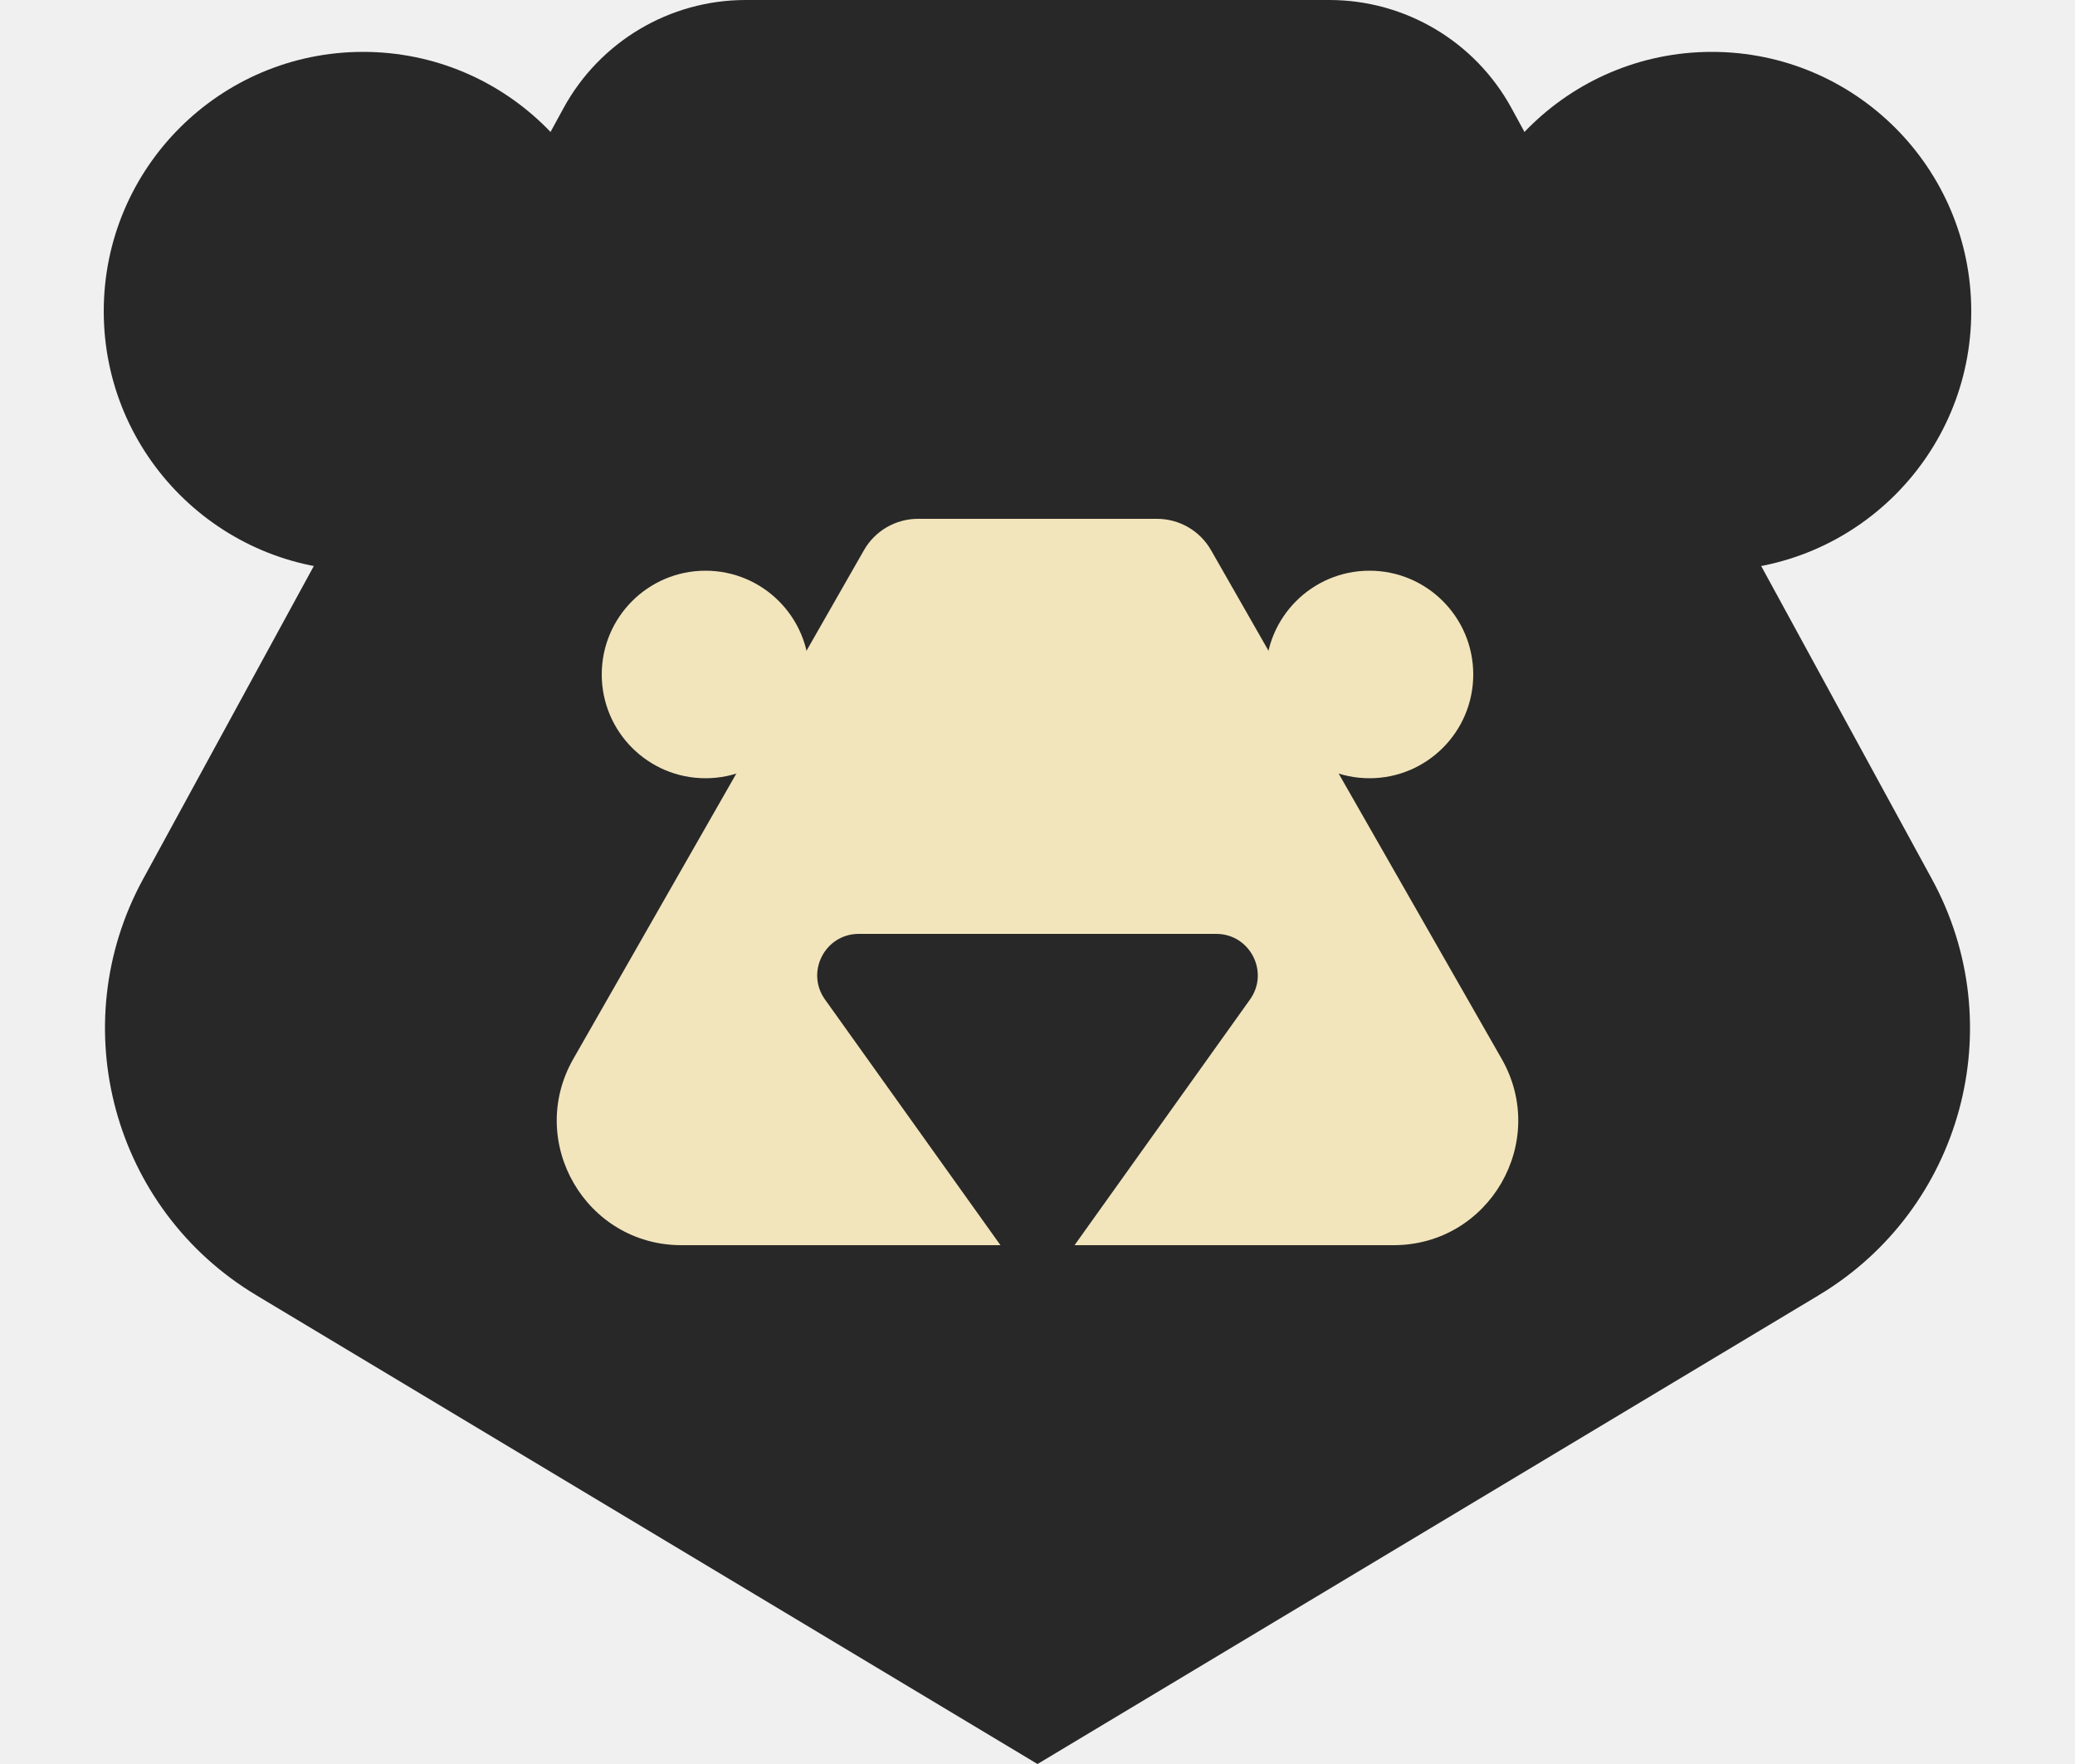
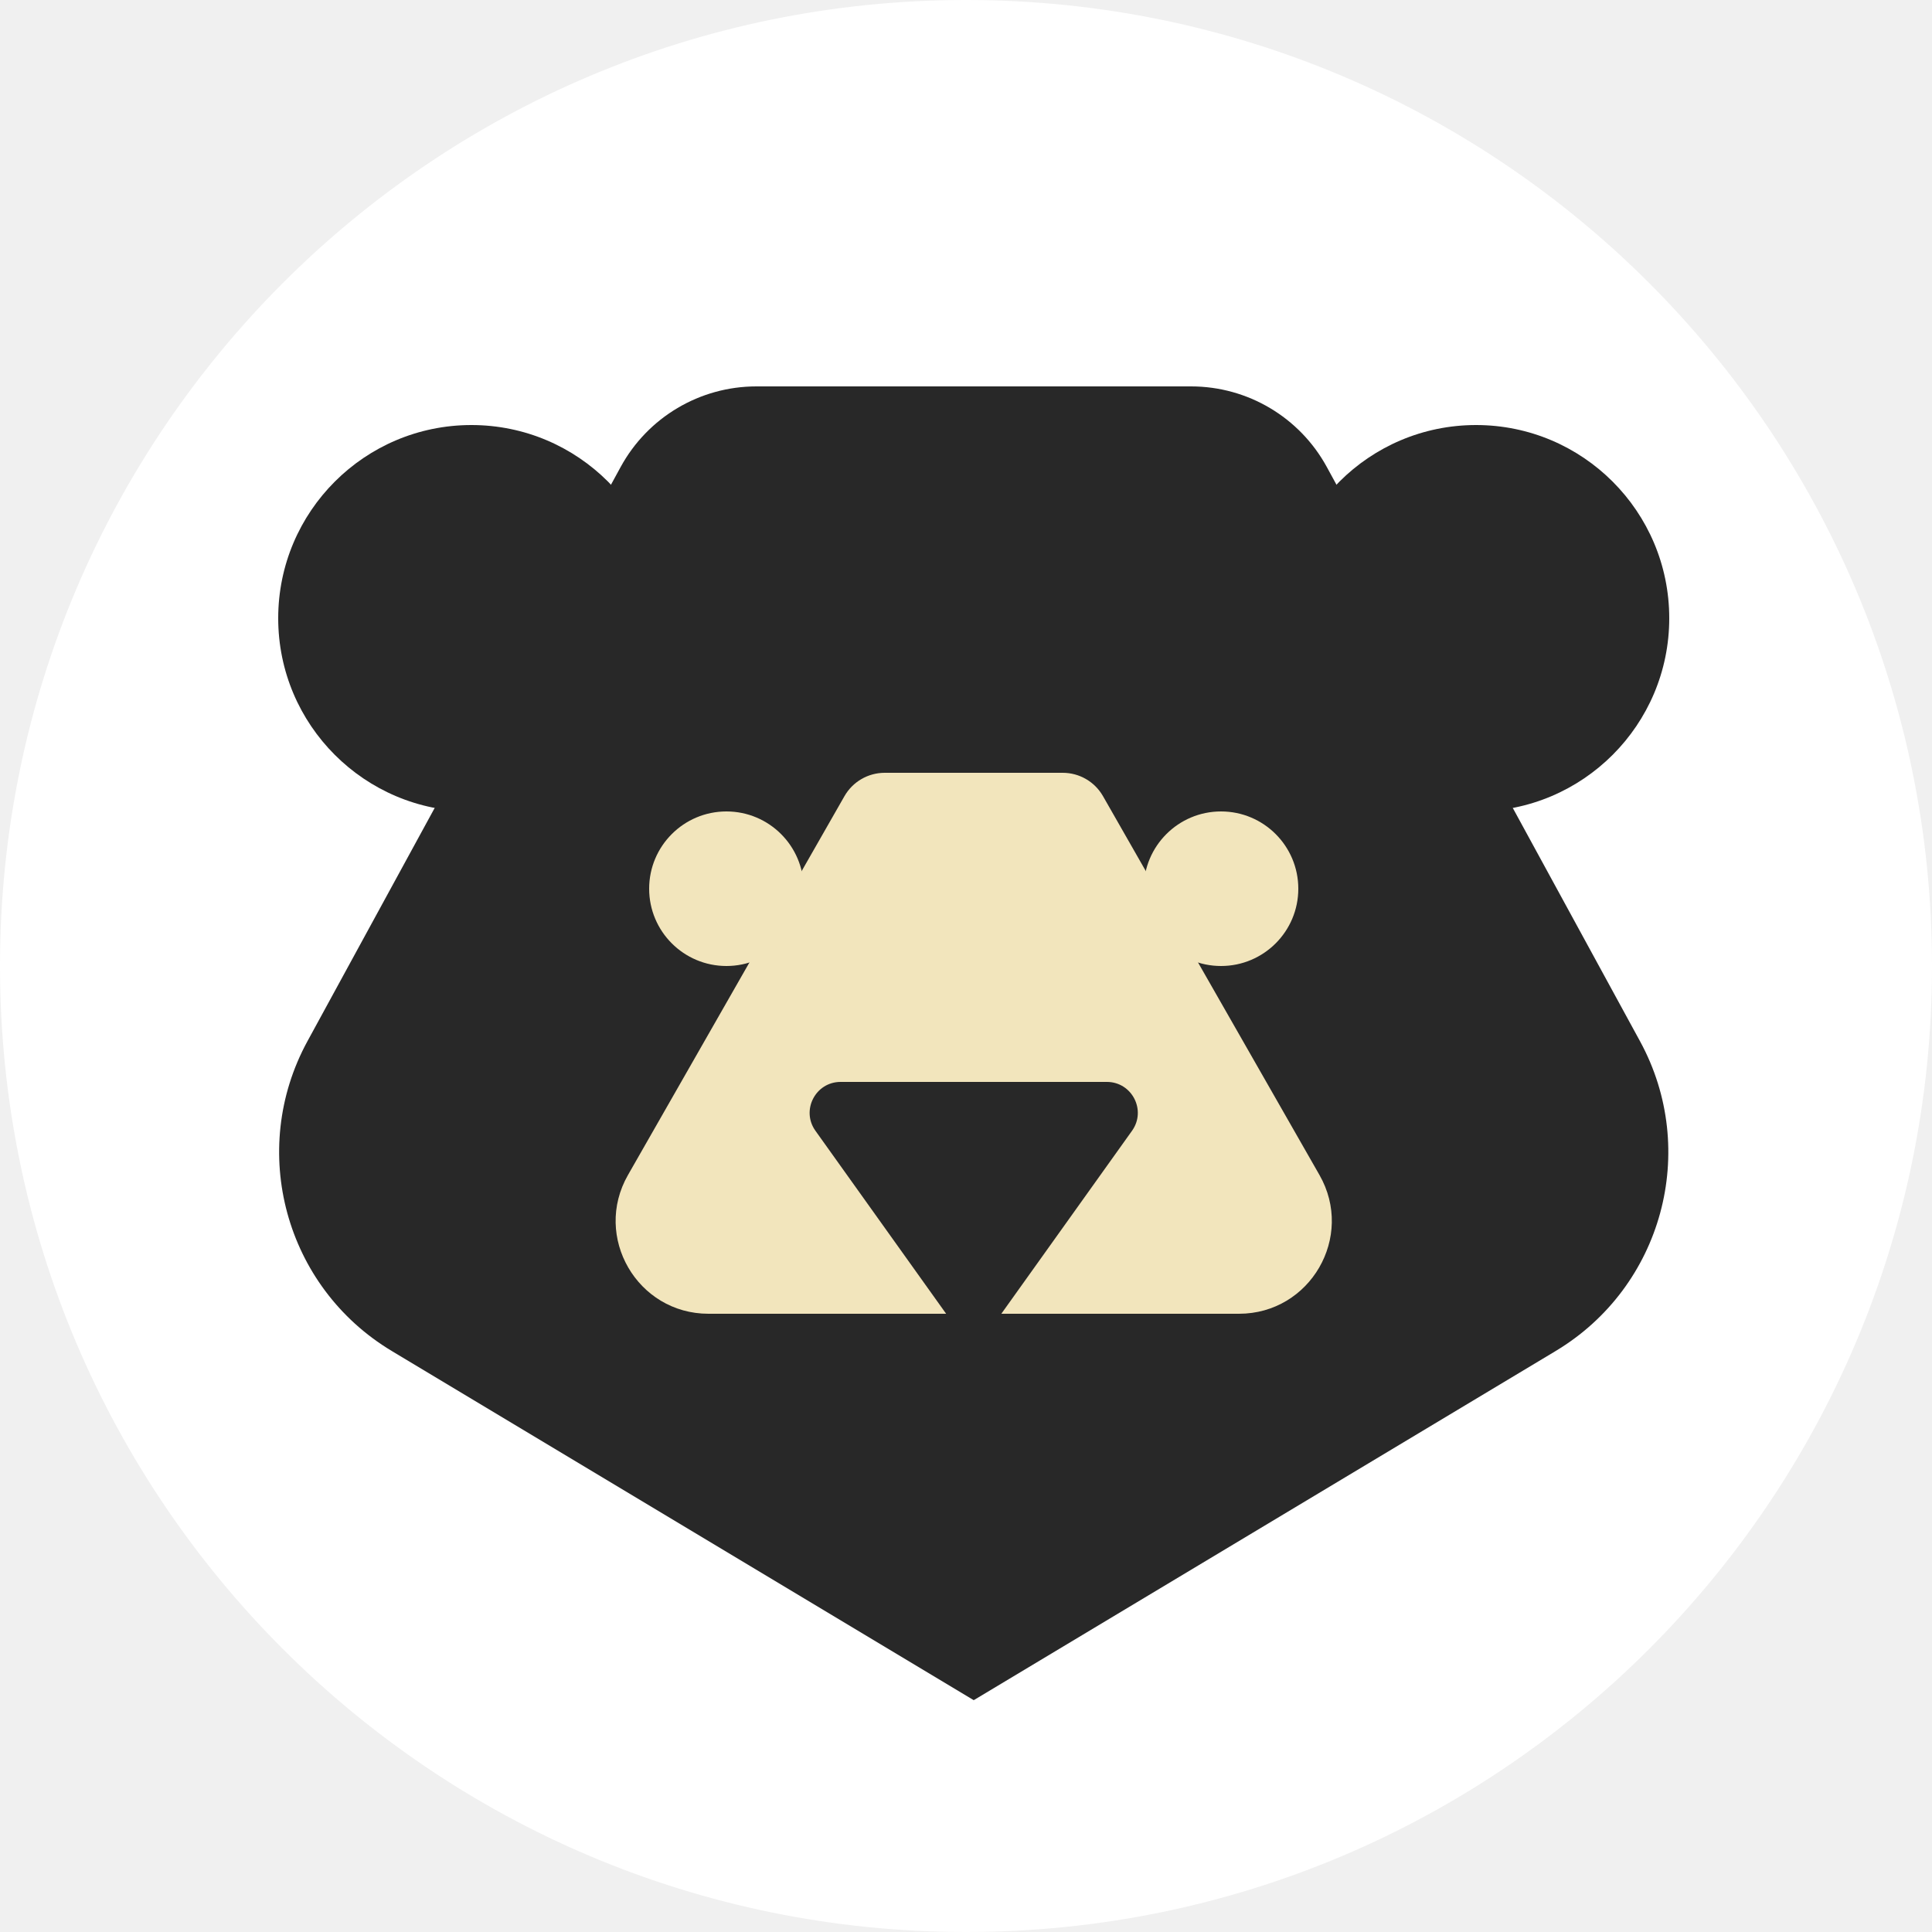
- <svg xmlns="http://www.w3.org/2000/svg" width="100" height="85" viewBox="0 0 100 85" fill="none">
-   <ellipse cx="17.5" cy="15" rx="12.5" ry="12.5" fill="#282828" />
-   <circle cx="82.5" cy="15" r="12.5" fill="#282828" />
-   <path d="M50 85L12.345 62.407C5.446 58.268 3.041 49.424 6.894 42.362L27.157 5.211C28.91 1.999 32.277 0 35.936 0L64.064 0C67.723 0 71.09 1.999 72.843 5.211L93.106 42.362C96.959 49.424 94.554 58.268 87.655 62.407L50 85Z" fill="#282828" />
-   <path d="M41.636 26.512C42.17 25.577 43.164 25 44.241 25H55.759C56.836 25 57.83 25.577 58.364 26.512L72.37 51.023C74.656 55.023 71.768 60 67.161 60H32.839C28.232 60 25.344 55.023 27.63 51.023L41.636 26.512Z" fill="#F2E5BC" />
-   <path d="M50 62.5L39.759 48.162C38.813 46.839 39.76 45 41.386 45H58.614C60.24 45 61.187 46.839 60.241 48.162L50 62.5Z" fill="#282828" />
-   <circle cx="34" cy="32.5" r="5" fill="#F2E5BC" />
-   <circle cx="66" cy="32.5" r="5" fill="#F2E5BC" />
+ <svg xmlns="http://www.w3.org/2000/svg" width="125" height="125" viewBox="0 0 125 125" fill="none">
+   <path d="M125 62.5C125 97.018 97.018 125 62.5 125C27.982 125 0 97.018 0 62.5C0 27.982 27.982 0 62.5 0C97.018 0 125 27.982 125 62.5Z" fill="white" />
+   <ellipse cx="30.5" cy="40" rx="12.5" ry="12.5" fill="#282828" />
+   <circle cx="95.5" cy="40" r="12.5" fill="#282828" />
+   <path d="M63 110L25.345 87.407C18.446 83.268 16.041 74.424 19.894 67.362L40.157 30.212C41.91 26.999 45.277 25 48.936 25L77.064 25C80.723 25 84.09 26.999 85.843 30.212L106.106 67.362C109.959 74.424 107.554 83.268 100.655 87.407L63 110Z" fill="#282828" />
+   <path d="M54.636 51.512C55.17 50.577 56.164 50 57.241 50H68.759C69.836 50 70.83 50.577 71.364 51.512L85.37 76.023C87.656 80.023 84.768 85 80.161 85H45.839C41.232 85 38.344 80.023 40.63 76.023L54.636 51.512Z" fill="#F2E5BC" />
+   <path d="M63 87.5L52.759 73.162C51.813 71.839 52.76 70 54.386 70H71.614C73.24 70 74.187 71.839 73.241 73.162L63 87.5Z" fill="#282828" />
+   <circle cx="47" cy="57.5" r="5" fill="#F2E5BC" />
+   <circle cx="79" cy="57.5" r="5" fill="#F2E5BC" />
</svg>
